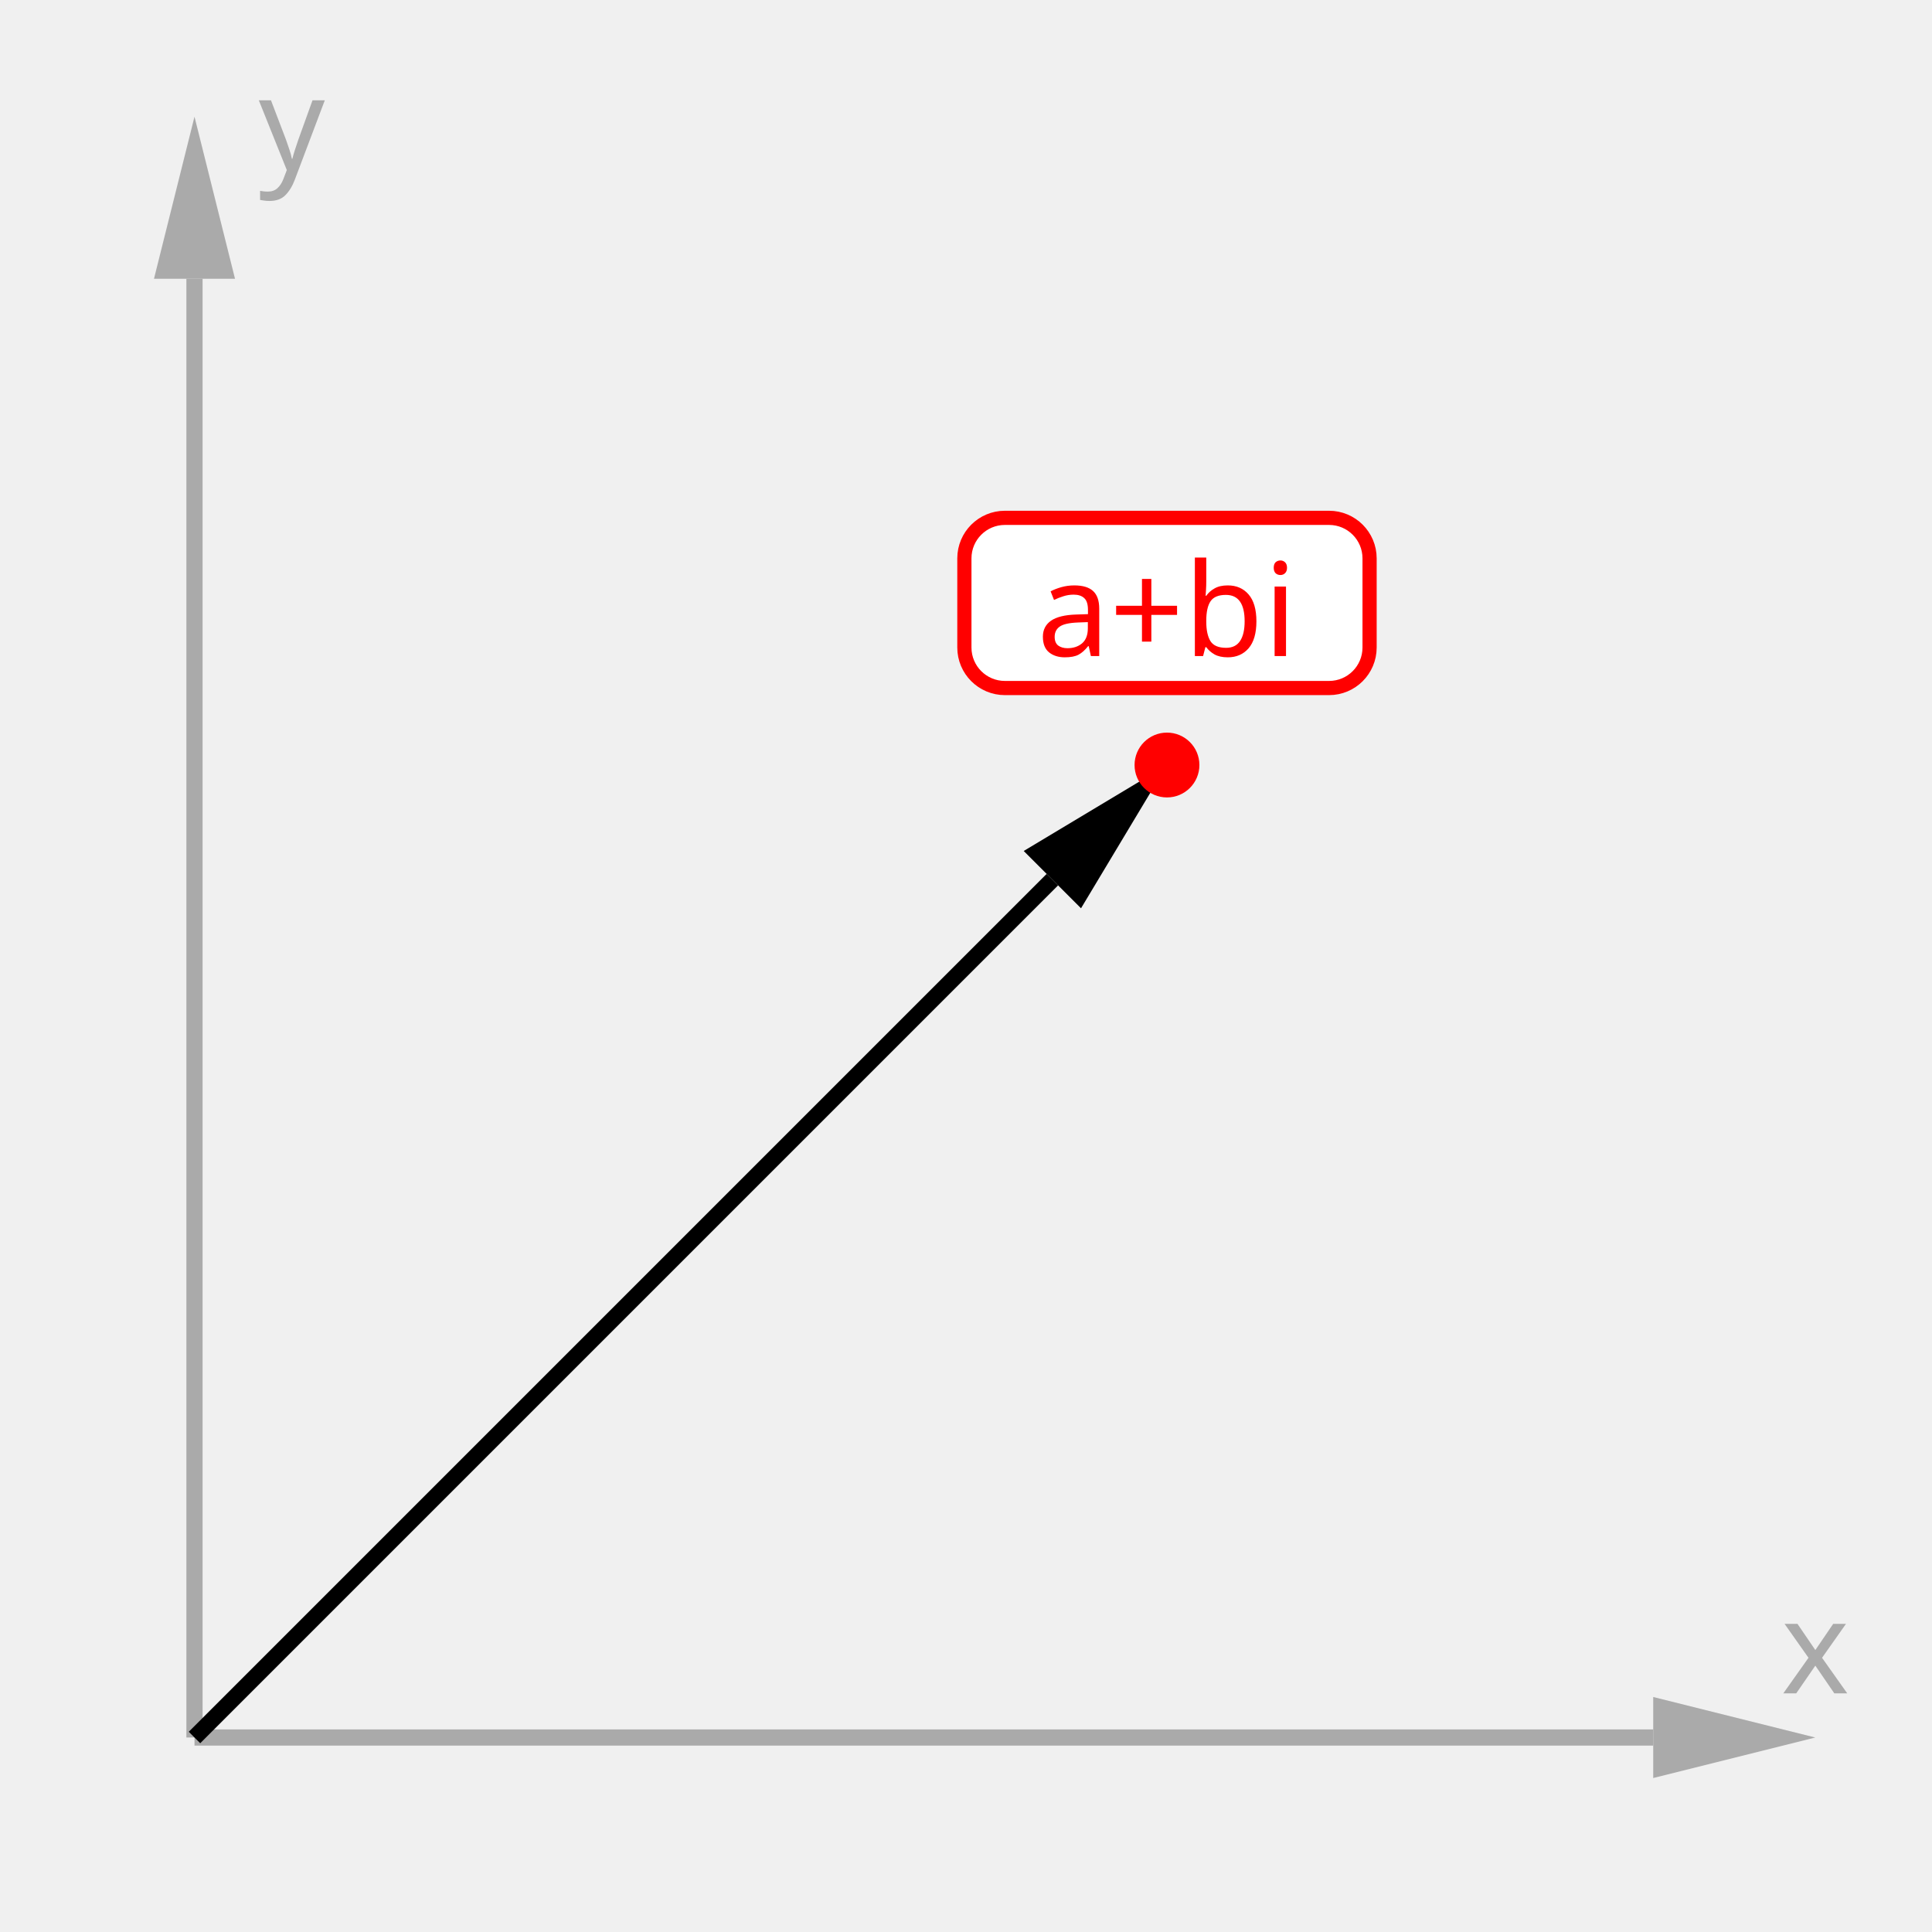
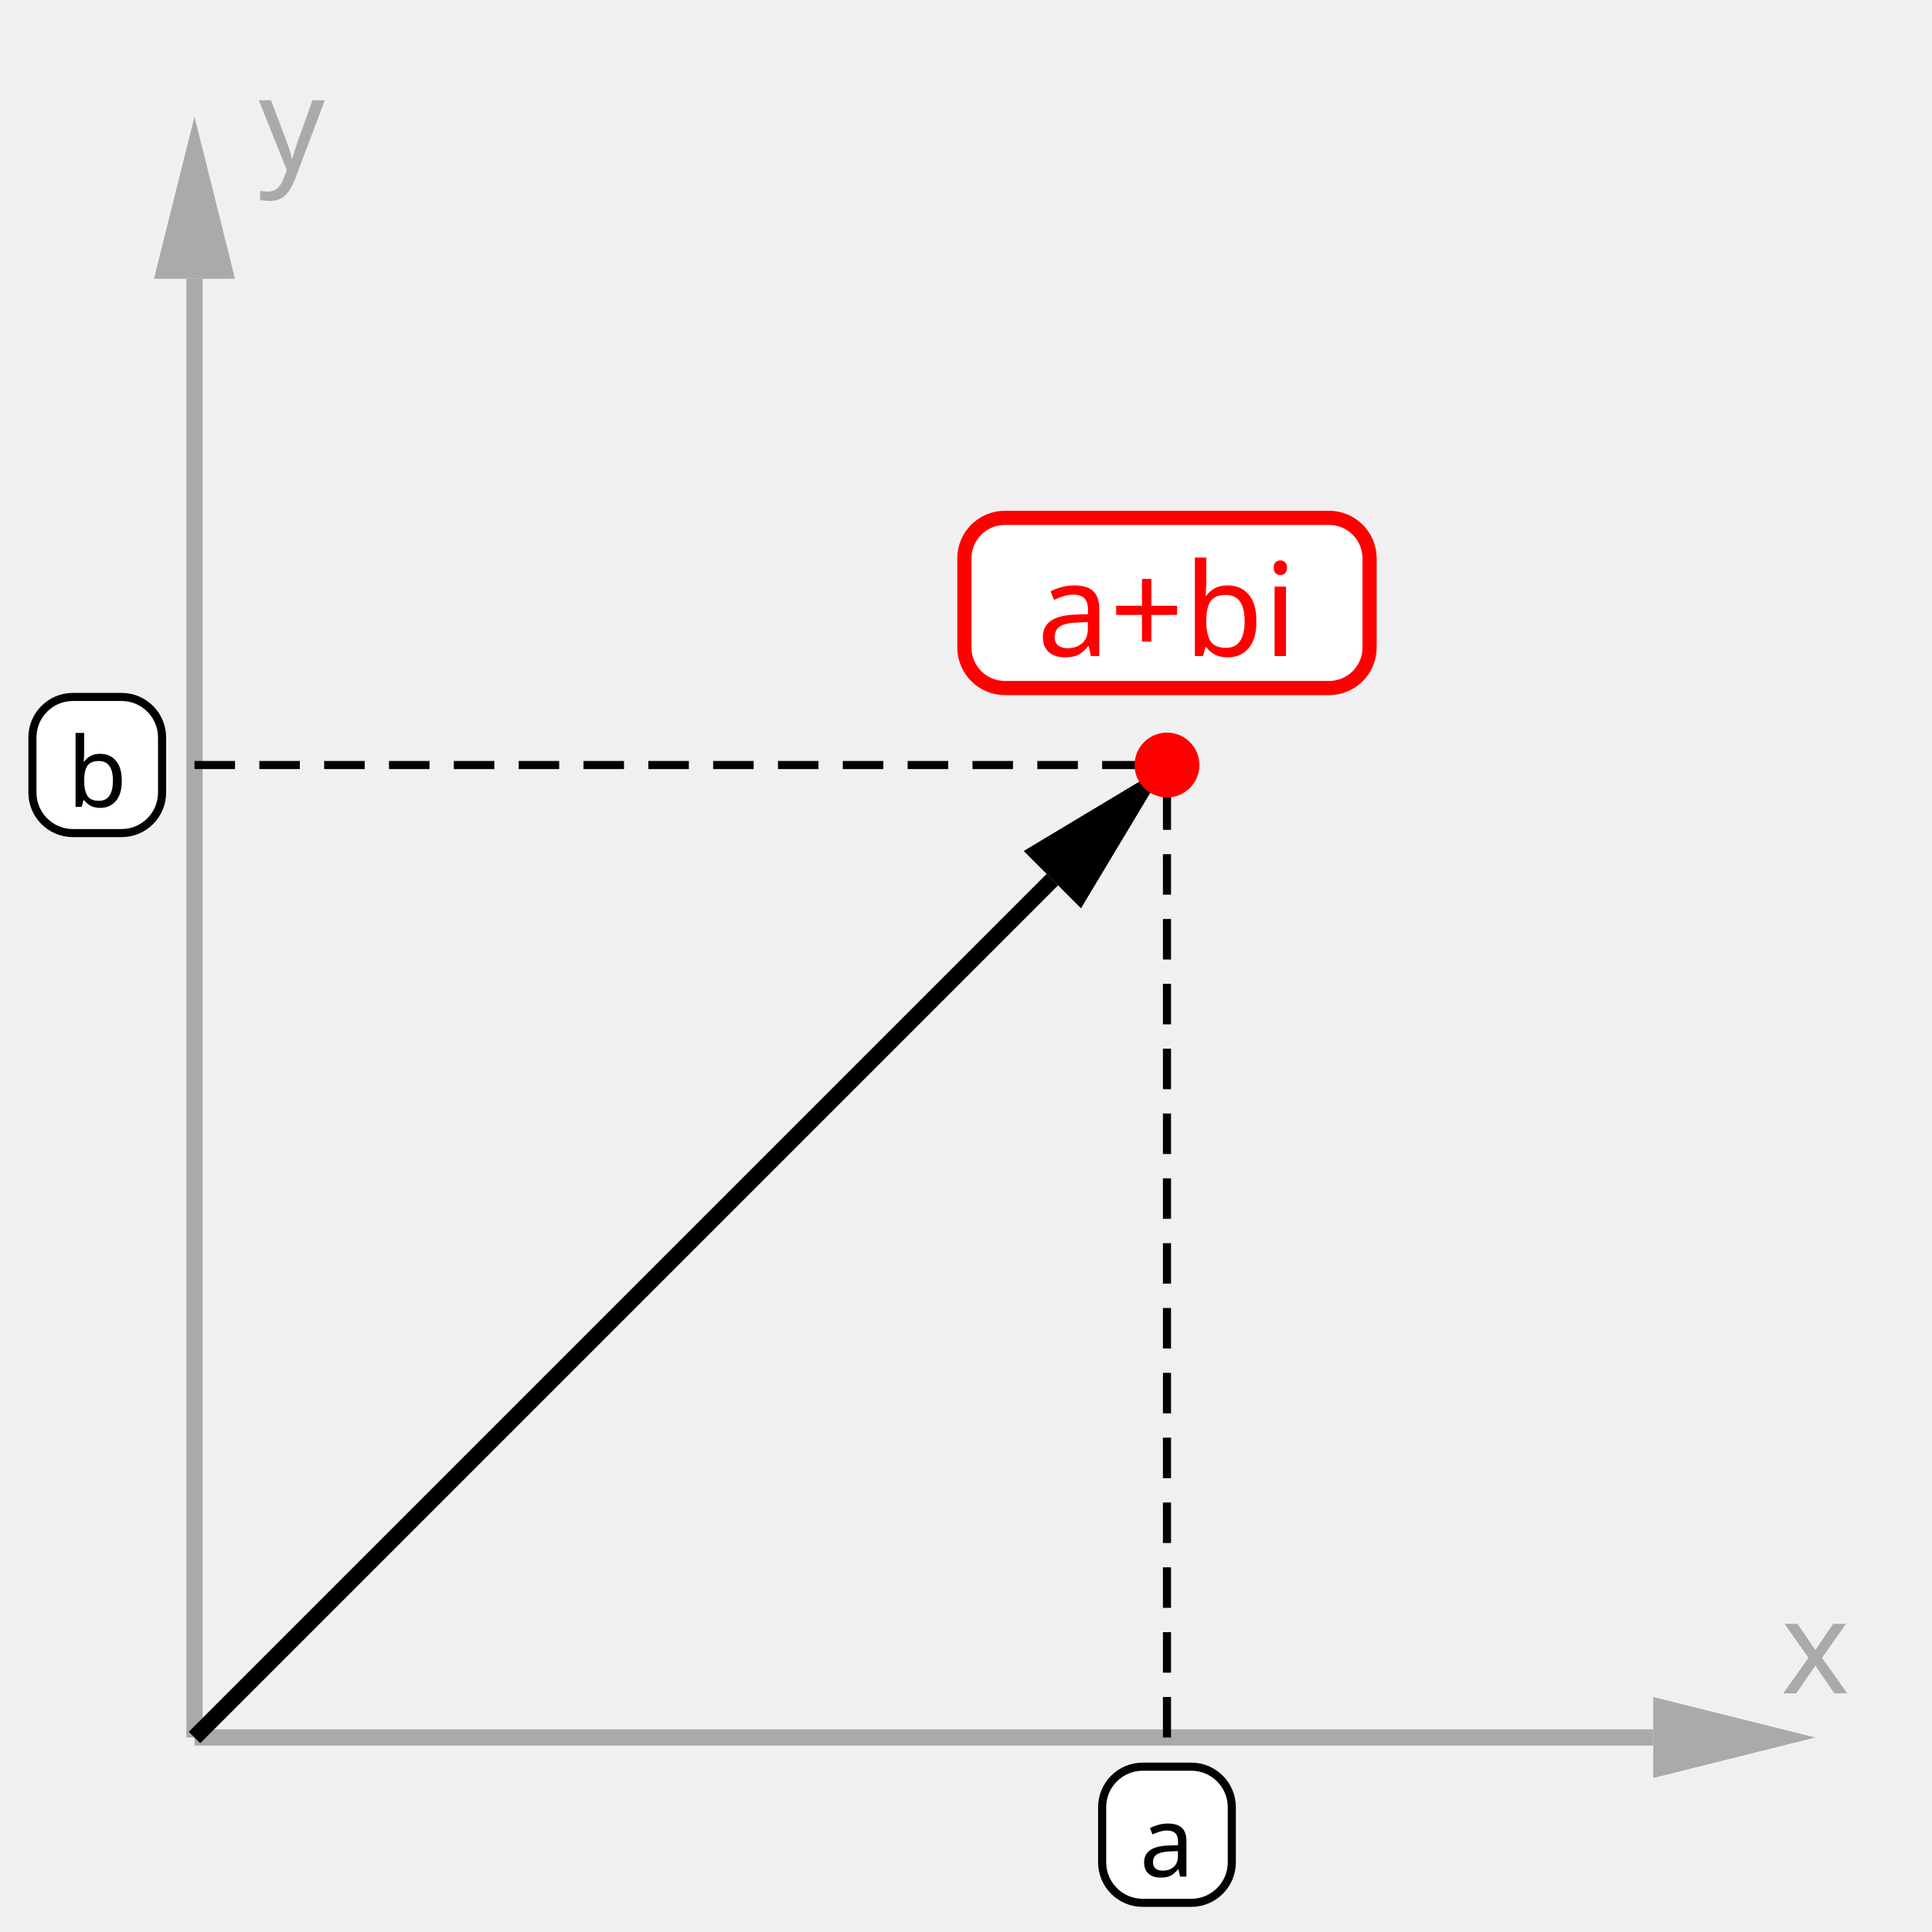
<svg xmlns="http://www.w3.org/2000/svg" width="200" height="200" viewBox="-24 -14.4 238.4 238.4" style="background: rgb(255, 255, 255); border-radius: 8px;">
  <defs>
    <pattern id="grid-1-#ccc-#fff-200-200-20-20" width="20" height="20" patternUnits="userSpaceOnUse">
      <path d="M 0 0 L 0 20 20 20 20 0 0 0" fill="#fff" stroke="#ccc" stroke-width="0.5" />
    </pattern>
  </defs>
  <rect width="200" height="200" fill="url(#grid-1-#ccc-#fff-200-200-20-20)" style="     transform: scaleY(-1);     transform-origin: 0 100px;   " />
  <defs>
    <marker id="h-16" markerWidth="10" markerHeight="5" refY="2.5" orient="auto">
      <polygon points="0 0, 10 2.5, 0 5" fill="#aaa" />
    </marker>
  </defs>
  <line x1="0" y1="200" x2="180" y2="200" stroke="#aaa" stroke-width="2" marker-end="url(#h-16)" />
  <defs>
    <marker id="h-17" markerWidth="10" markerHeight="5" refY="2.5" orient="auto">
      <polygon points="0 0, 10 2.5, 0 5" fill="#aaa" />
    </marker>
  </defs>
  <line x1="0" y1="200" x2="1.1021821192326179e-14" y2="20" stroke="#aaa" stroke-width="2" marker-end="url(#h-17)" />
  <text x="200" y="189" width="20" fill="#aaa" style="dominant-baseline: middle; text-anchor: middle; font: normal 16px sans-serif">
      x
    </text>
  <text x="12" y="1" width="20" fill="#aaa" style="dominant-baseline: middle; text-anchor: middle; font: normal 16px sans-serif">
      y
    </text>
  <defs>
    <marker id="h-18" markerWidth="10" markerHeight="5" refY="2.5" orient="auto">
      <polygon points="0 0, 10 2.5, 0 5" fill="#000" />
    </marker>
  </defs>
  <line x1="0" y1="200" x2="105.858" y2="94.142" stroke="#000" stroke-width="2" marker-end="url(#h-18)" />
+   <line x1="120" y1="200" x2="120" y2="80" stroke="#000" stroke-width="1" stroke-dasharray="5,3" />
+   <line x1="0" y1="80" x2="120" y2="80" stroke="#000" stroke-width="1" stroke-dasharray="5,3" />
+   <rect x="112" y="203.6" width="16" height="16.8" fill="#fff" stroke="#000" stroke-width="1" rx="5" />
+   <text x="120" y="213" width="16" fill="#000" style="dominant-baseline: middle; text-anchor: middle; font: normal 12px sans-serif">
+       a
+     </text>
+   <rect x="-20" y="71.6" width="16" height="16.8" fill="#fff" stroke="#000" stroke-width="1" rx="5" />
+   <text x="-12" y="81" width="16" fill="#000" style="dominant-baseline: middle; text-anchor: middle; font: normal 12px sans-serif">
+       b
+     </text>
  <circle cx="120" cy="80" r="4" fill="red" />
  <rect x="95" y="49.5" width="50" height="21" fill="#fff" stroke="red" stroke-width="1.75" rx="5" />
  <text x="120" y="61" width="50" fill="red" style="dominant-baseline: middle; text-anchor: middle; font: normal 16px sans-serif">
      a+bi
    </text>
</svg>
